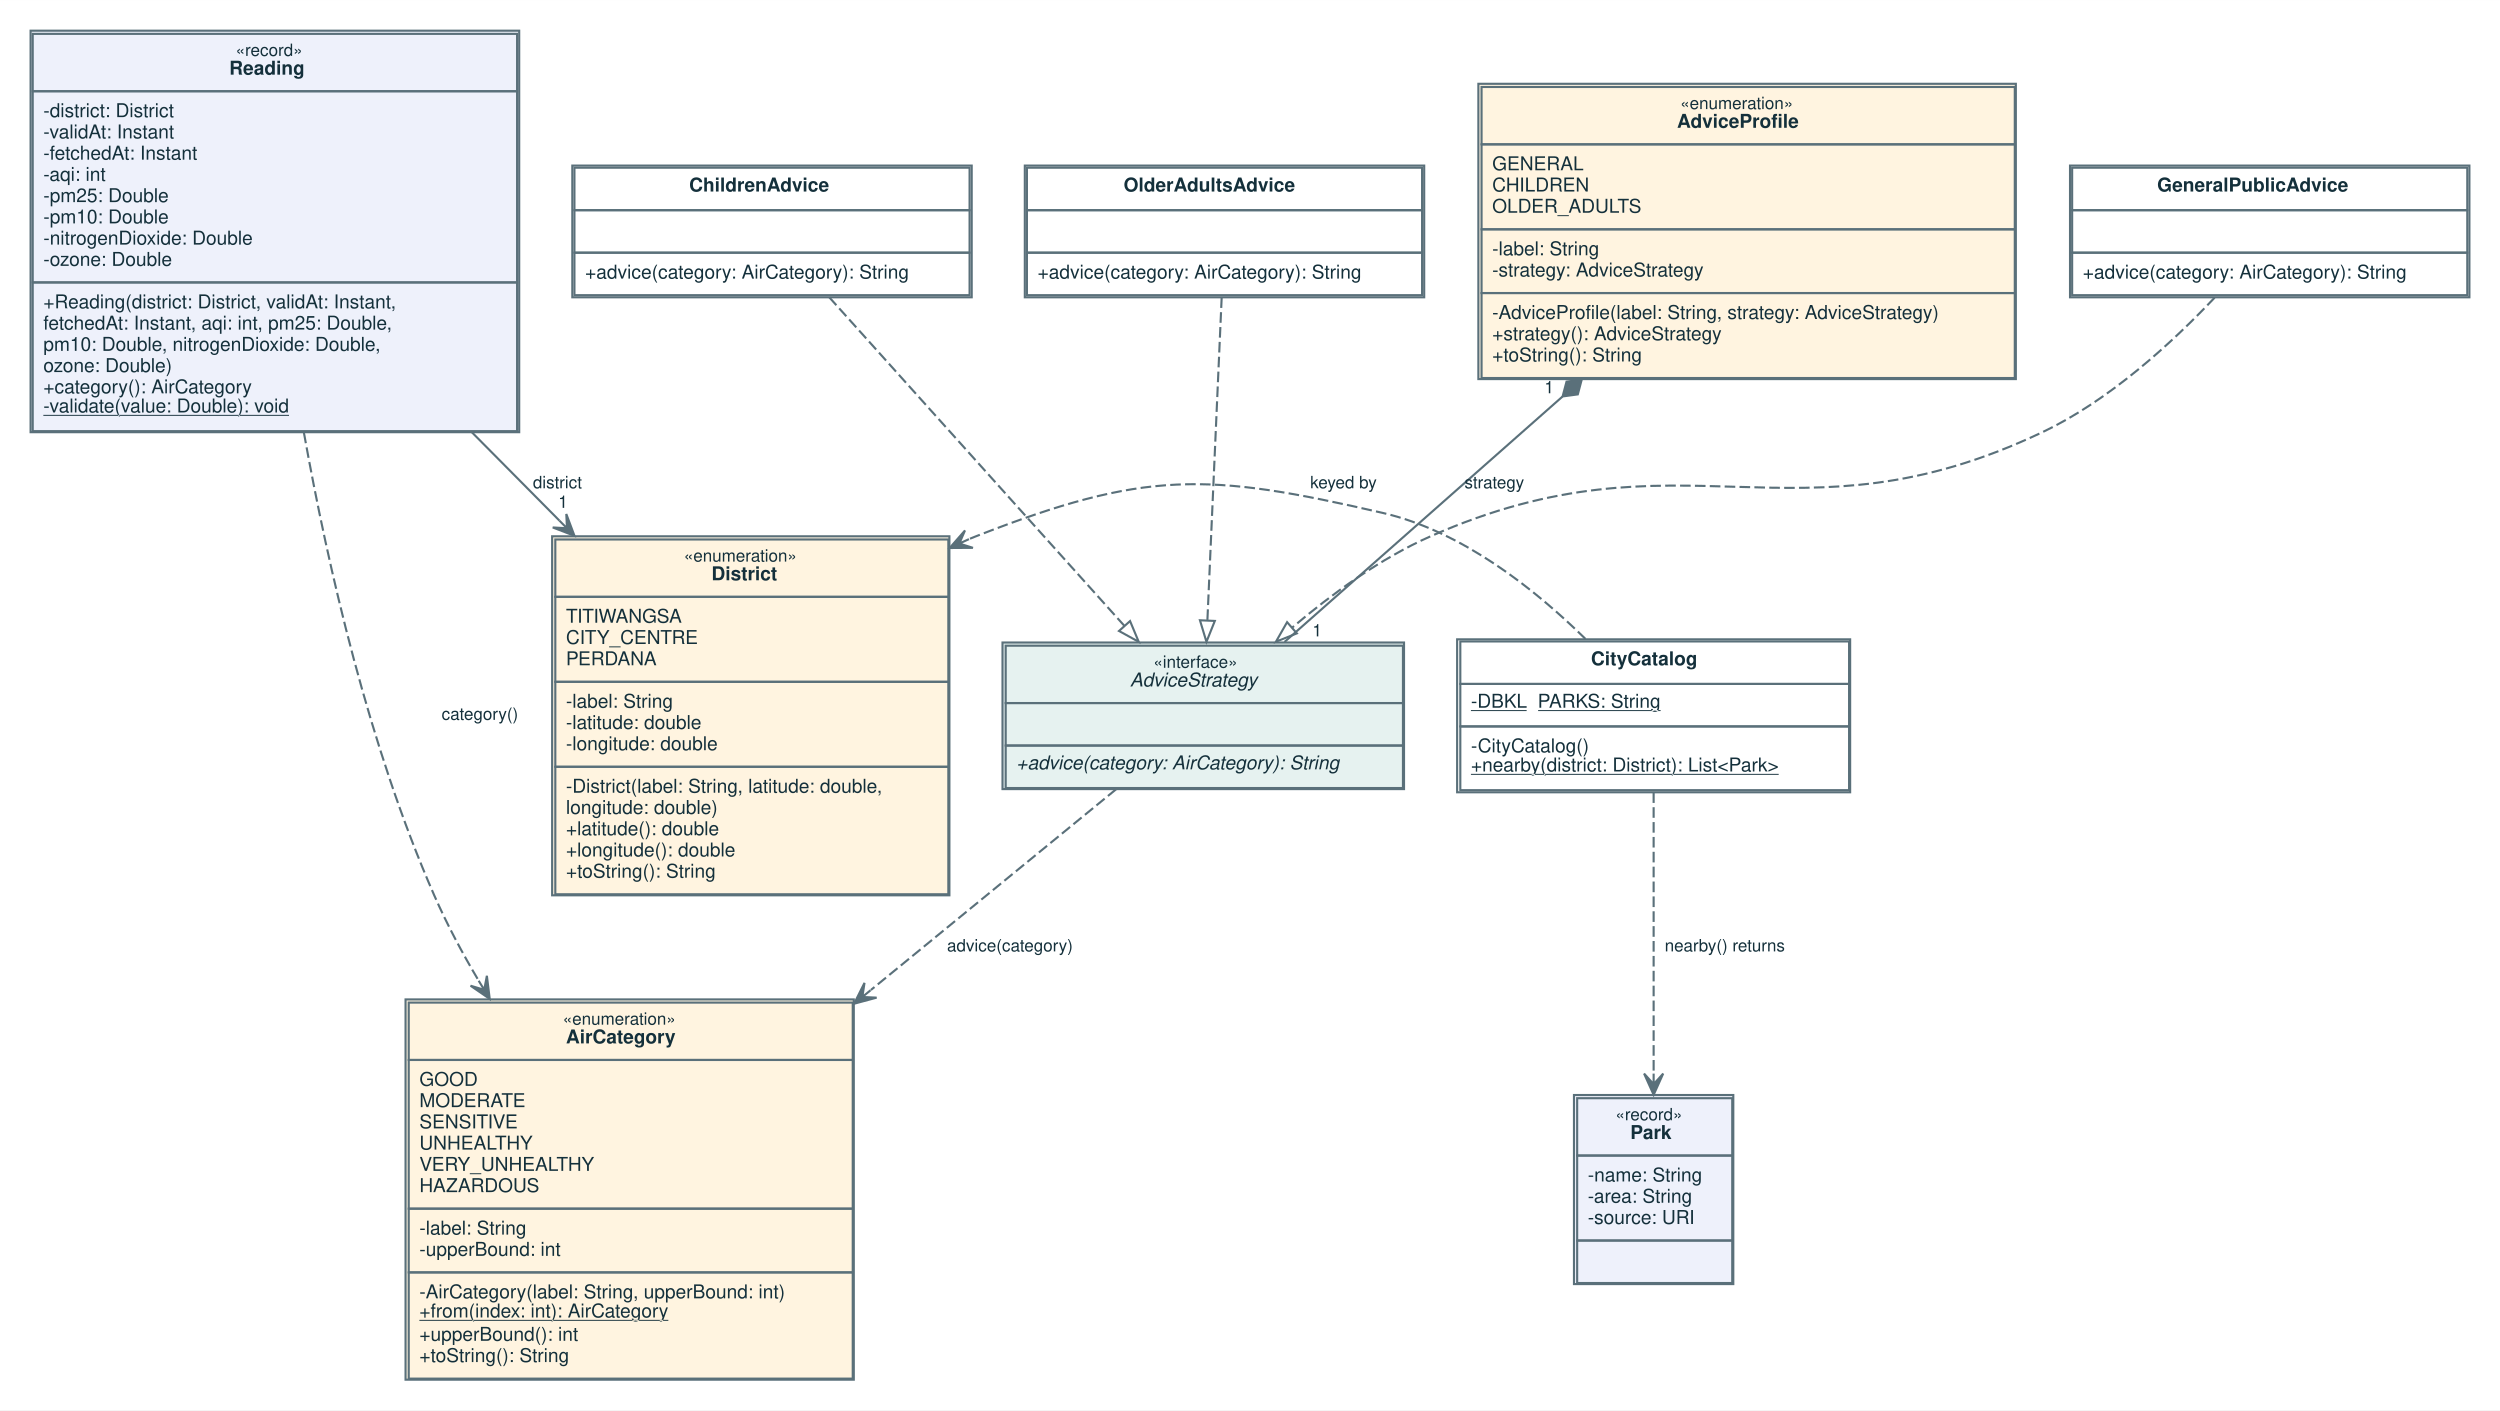
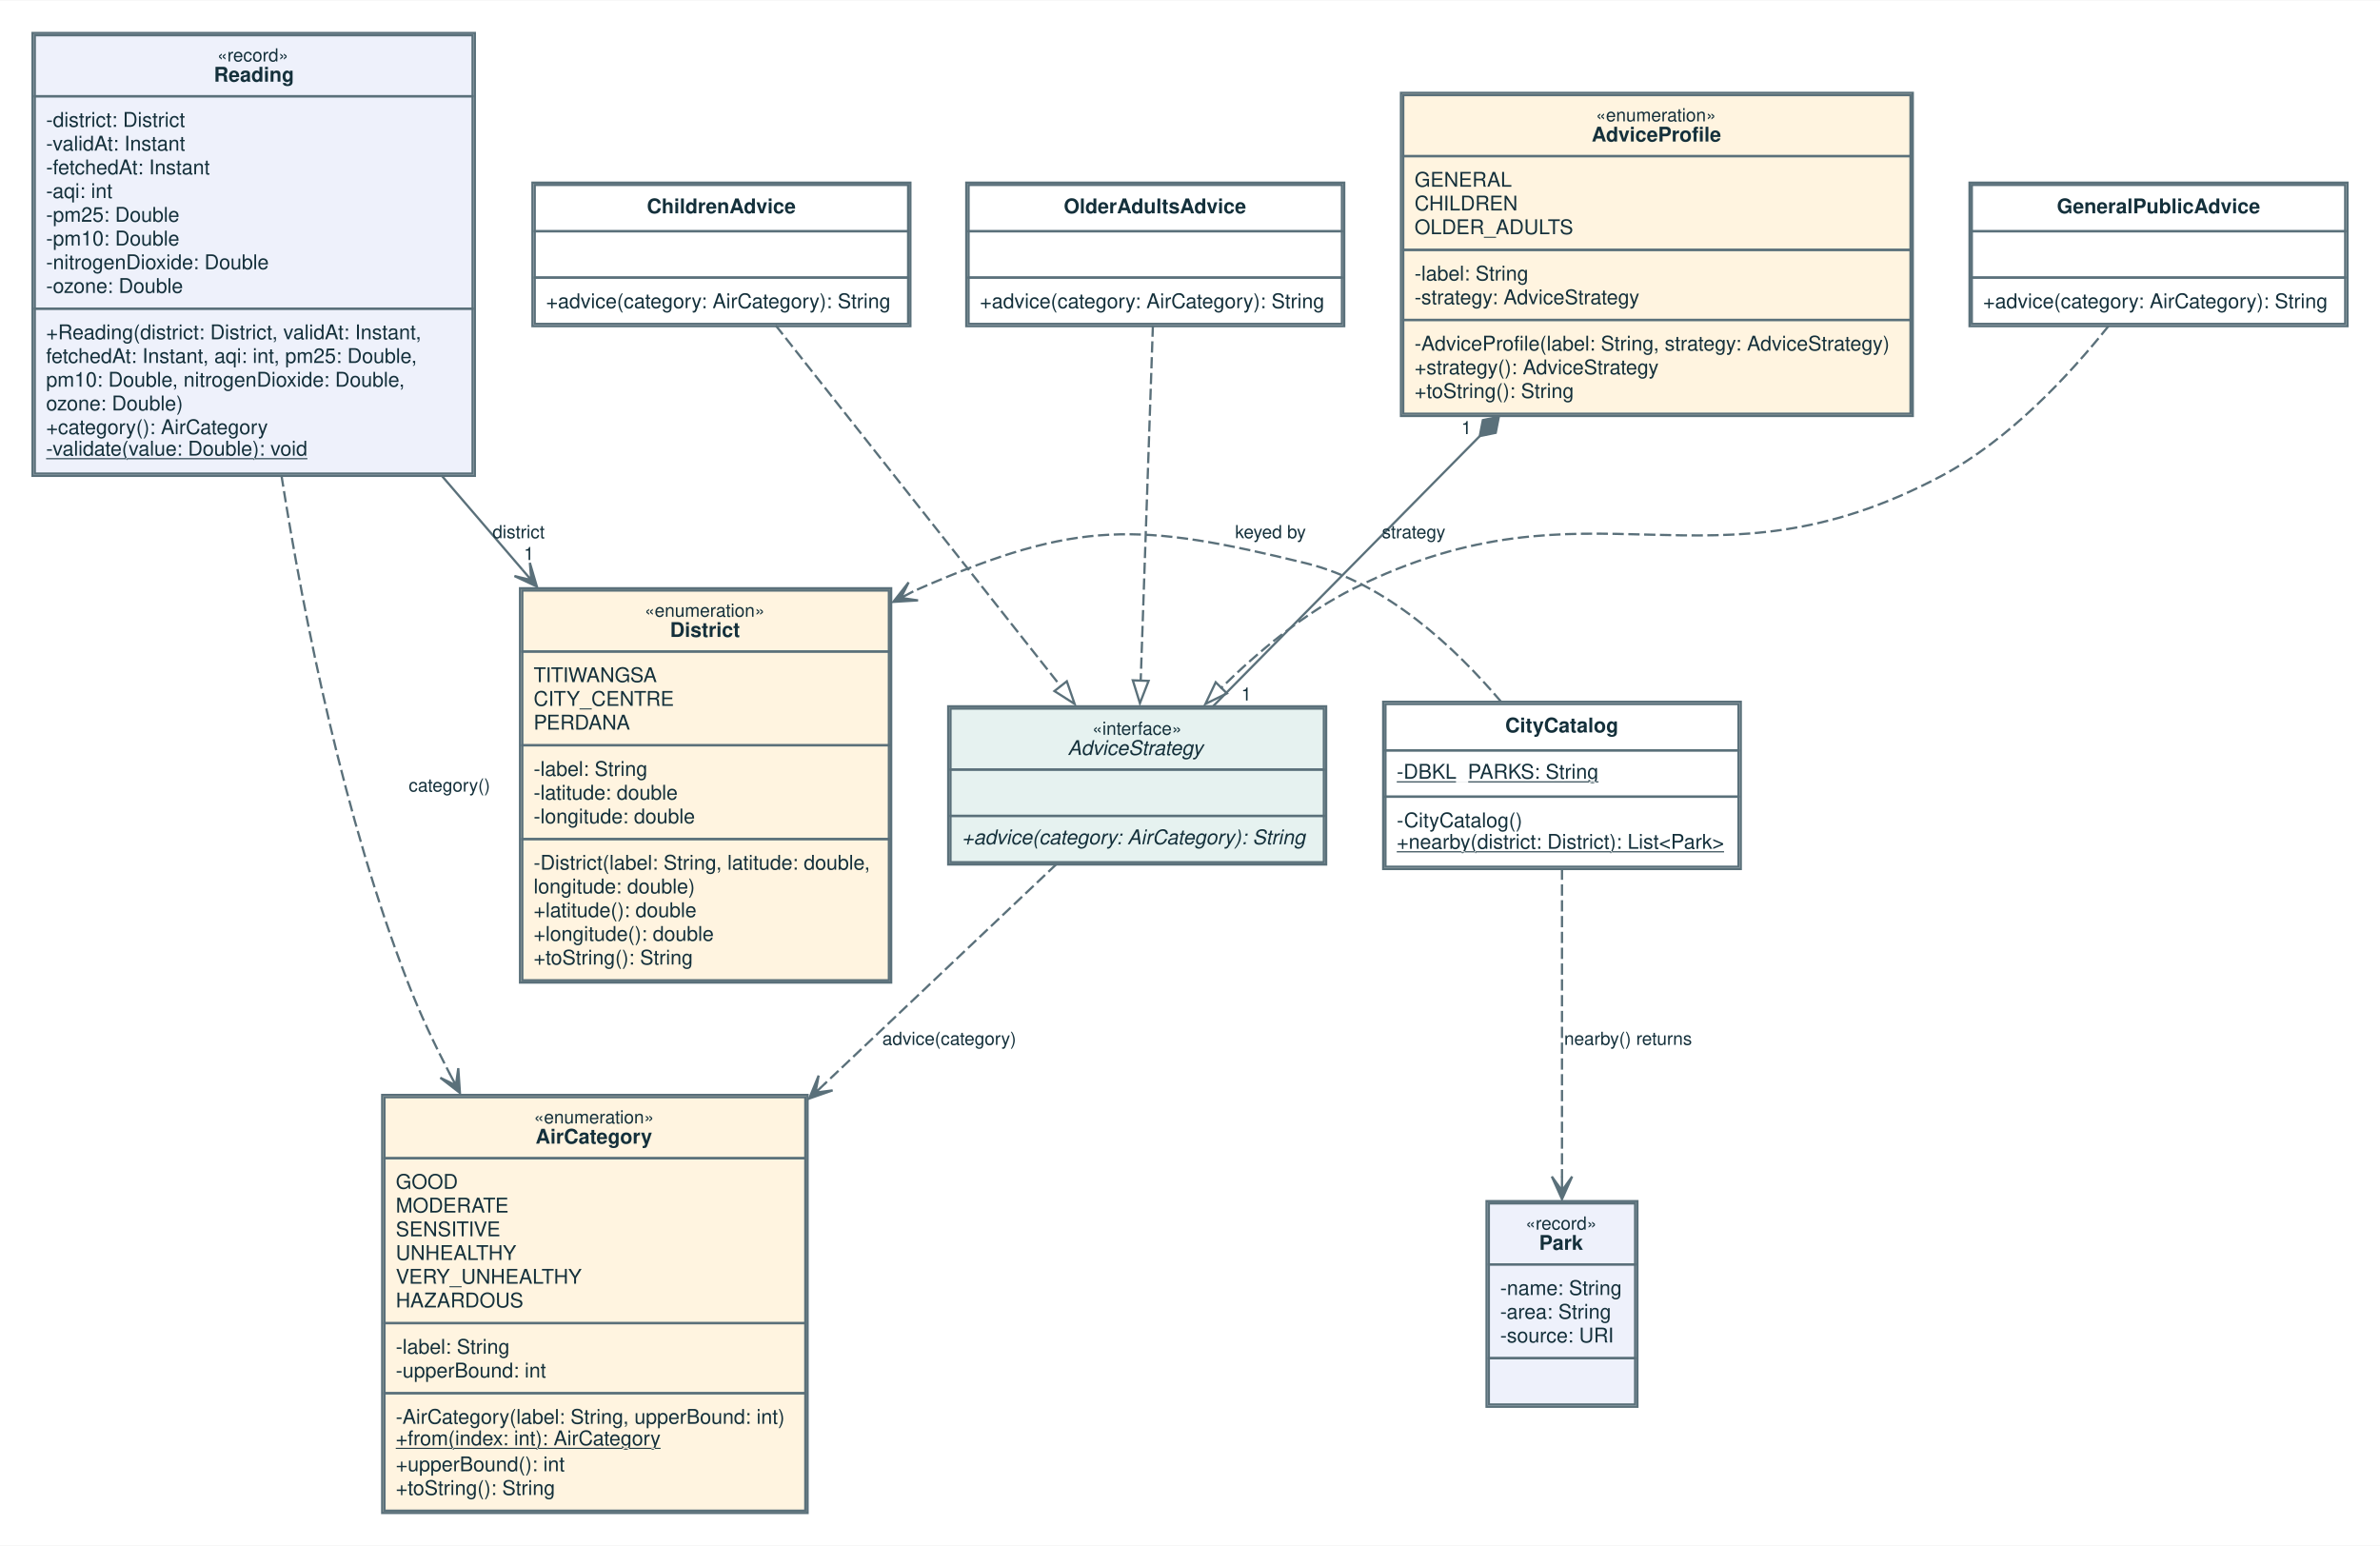
- <svg xmlns="http://www.w3.org/2000/svg" width="1177pt" height="664pt" viewBox="0.00 0.00 1176.80 663.80">
-   <g id="graph0" class="graph" transform="scale(1 1) rotate(0) translate(14.4 649.4)">
-     <polygon fill="white" stroke="transparent" points="-14.4,14.4 -14.4,-649.4 1162.4,-649.4 1162.4,14.4 -14.4,14.4" />
+ <svg xmlns="http://www.w3.org/2000/svg" width="1053pt" height="684pt" viewBox="0.00 0.00 1053.30 683.80">
+   <g id="graph0" class="graph" transform="scale(1 1) rotate(0) translate(14.4 669.4)">
+     <polygon fill="white" stroke="none" points="-14.4,14.4 -14.4,-669.4 1038.9,-669.4 1038.9,14.4 -14.4,14.4" />
    <g id="node1" class="node">
-       <polygon fill="#fff4e0" stroke="transparent" points="681.5,-471 681.5,-610 934.5,-610 934.5,-471 681.5,-471" />
-       <polygon fill="none" stroke="#5a707a" points="683,-581.5 683,-608.5 934,-608.5 934,-581.5 683,-581.5" />
-       <text text-anchor="start" x="776.5" y="-598.1" font-family="Helvetica,sans-Serif" font-size="8.00" fill="#14303b">«enumeration»</text>
-       <text text-anchor="start" x="775" y="-589.3" font-family="Helvetica,sans-Serif" font-weight="bold" font-size="9.00" fill="#14303b">AdviceProfile</text>
-       <polygon fill="none" stroke="#5a707a" points="683,-541.5 683,-581.5 934,-581.5 934,-541.5 683,-541.5" />
-       <text text-anchor="start" x="688" y="-569.3" font-family="Helvetica,sans-Serif" font-size="9.00" fill="#14303b">GENERAL</text>
-       <text text-anchor="start" x="688" y="-559.3" font-family="Helvetica,sans-Serif" font-size="9.00" fill="#14303b">CHILDREN</text>
-       <text text-anchor="start" x="688" y="-549.3" font-family="Helvetica,sans-Serif" font-size="9.00" fill="#14303b">OLDER_ADULTS</text>
-       <polygon fill="none" stroke="#5a707a" points="683,-511.5 683,-541.5 934,-541.5 934,-511.5 683,-511.5" />
-       <text text-anchor="start" x="688" y="-529.3" font-family="Helvetica,sans-Serif" font-size="9.00" fill="#14303b">-label: String</text>
-       <text text-anchor="start" x="688" y="-519.3" font-family="Helvetica,sans-Serif" font-size="9.00" fill="#14303b">-strategy: AdviceStrategy</text>
-       <polygon fill="none" stroke="#5a707a" points="683,-471.5 683,-511.5 934,-511.5 934,-471.5 683,-471.5" />
-       <text text-anchor="start" x="688" y="-499.3" font-family="Helvetica,sans-Serif" font-size="9.00" fill="#14303b">-AdviceProfile(label: String, strategy: AdviceStrategy)</text>
-       <text text-anchor="start" x="688" y="-489.3" font-family="Helvetica,sans-Serif" font-size="9.00" fill="#14303b">+strategy(): AdviceStrategy</text>
-       <text text-anchor="start" x="688" y="-479.3" font-family="Helvetica,sans-Serif" font-size="9.00" fill="#14303b">+toString(): String</text>
-       <polygon fill="none" stroke="#5a707a" points="681.5,-471 681.5,-610 934.5,-610 934.5,-471 681.5,-471" />
+       <polygon fill="#fff4e0" stroke="none" points="605.62,-485.5 605.62,-628.5 832.12,-628.5 832.12,-485.5 605.62,-485.5" />
+       <polygon fill="none" stroke="#5a707a" points="606.62,-600.5 606.62,-627.5 831.12,-627.5 831.12,-600.5 606.62,-600.5" />
+       <text text-anchor="start" x="691.88" y="-615.9" font-family="Helvetica,sans-Serif" font-size="8.00" fill="#14303b">«enumeration»</text>
+       <text text-anchor="start" x="690" y="-606.95" font-family="Helvetica,sans-Serif" font-weight="bold" font-size="9.00" fill="#14303b">AdviceProfile</text>
+       <polygon fill="none" stroke="#5a707a" points="606.62,-559 606.62,-600.5 831.12,-600.5 831.12,-559 606.62,-559" />
+       <text text-anchor="start" x="611.62" y="-586.95" font-family="Helvetica,sans-Serif" font-size="9.00" fill="#14303b">GENERAL</text>
+       <text text-anchor="start" x="611.62" y="-576.45" font-family="Helvetica,sans-Serif" font-size="9.00" fill="#14303b">CHILDREN</text>
+       <text text-anchor="start" x="611.62" y="-565.95" font-family="Helvetica,sans-Serif" font-size="9.00" fill="#14303b">OLDER_ADULTS</text>
+       <polygon fill="none" stroke="#5a707a" points="606.62,-528 606.62,-559 831.12,-559 831.12,-528 606.62,-528" />
+       <text text-anchor="start" x="611.62" y="-545.45" font-family="Helvetica,sans-Serif" font-size="9.00" fill="#14303b">-label: String</text>
+       <text text-anchor="start" x="611.62" y="-534.95" font-family="Helvetica,sans-Serif" font-size="9.00" fill="#14303b">-strategy: AdviceStrategy</text>
+       <polygon fill="none" stroke="#5a707a" points="606.62,-486.5 606.62,-528 831.12,-528 831.12,-486.5 606.62,-486.5" />
+       <text text-anchor="start" x="611.62" y="-514.45" font-family="Helvetica,sans-Serif" font-size="9.00" fill="#14303b">-AdviceProfile(label: String, strategy: AdviceStrategy)</text>
+       <text text-anchor="start" x="611.62" y="-503.95" font-family="Helvetica,sans-Serif" font-size="9.00" fill="#14303b">+strategy(): AdviceStrategy</text>
+       <text text-anchor="start" x="611.62" y="-493.45" font-family="Helvetica,sans-Serif" font-size="9.00" fill="#14303b">+toString(): String</text>
+       <polygon fill="none" stroke="#5a707a" points="605.62,-485.5 605.62,-628.5 832.12,-628.5 832.12,-485.5 605.62,-485.5" />
    </g>
    <g id="node2" class="node">
-       <polygon fill="#e6f2f0" stroke="transparent" points="457.5,-278 457.5,-347 646.5,-347 646.5,-278 457.5,-278" />
-       <polygon fill="none" stroke="#5a707a" points="459,-318.5 459,-345.5 646,-345.5 646,-318.5 459,-318.5" />
-       <text text-anchor="start" x="528.5" y="-335.1" font-family="Helvetica,sans-Serif" font-size="8.00" fill="#14303b">«interface»</text>
-       <text text-anchor="start" x="517.5" y="-326.3" font-family="Helvetica,sans-Serif" font-style="italic" font-size="9.00" fill="#14303b">AdviceStrategy</text>
-       <polygon fill="none" stroke="#5a707a" points="459,-298.5 459,-318.5 646,-318.5 646,-298.5 459,-298.5" />
-       <text text-anchor="start" x="550.5" y="-306.3" font-family="Helvetica,sans-Serif" font-size="9.00" fill="#14303b"> </text>
-       <polygon fill="none" stroke="#5a707a" points="459,-278.5 459,-298.5 646,-298.5 646,-278.5 459,-278.5" />
-       <text text-anchor="start" x="464" y="-287.3" font-family="Helvetica,sans-Serif" font-style="italic" font-size="9.00" fill="#14303b">+advice(category: AirCategory): String</text>
-       <polygon fill="none" stroke="#5a707a" points="457.5,-278 457.5,-347 646.5,-347 646.5,-278 457.5,-278" />
+       <polygon fill="#e6f2f0" stroke="none" points="405.25,-287 405.25,-357 572.5,-357 572.5,-287 405.25,-287" />
+       <polygon fill="none" stroke="#5a707a" points="406.25,-329 406.25,-356 571.5,-356 571.5,-329 406.25,-329" />
+       <text text-anchor="start" x="469" y="-344.4" font-family="Helvetica,sans-Serif" font-size="8.00" fill="#14303b">«interface»</text>
+       <text text-anchor="start" x="458.12" y="-335.45" font-family="Helvetica,sans-Serif" font-style="italic" font-size="9.00" fill="#14303b">AdviceStrategy</text>
+       <polygon fill="none" stroke="#5a707a" points="406.25,-308.5 406.25,-329 571.5,-329 571.5,-308.5 406.25,-308.5" />
+       <text text-anchor="start" x="487.75" y="-315.45" font-family="Helvetica,sans-Serif" font-size="9.00" fill="#14303b"> </text>
+       <polygon fill="none" stroke="#5a707a" points="406.25,-288 406.25,-308.5 571.5,-308.5 571.5,-288 406.25,-288" />
+       <text text-anchor="start" x="411.25" y="-295.95" font-family="Helvetica,sans-Serif" font-style="italic" font-size="9.00" fill="#14303b">+advice(category: AirCategory): String</text>
+       <polygon fill="none" stroke="#5a707a" points="405.25,-287 405.25,-357 572.5,-357 572.5,-287 405.25,-287" />
    </g>
    <g id="edge4" class="edge">
-       <path fill="none" stroke="#5a707a" d="M721.07,-462.75C676.58,-423.48 624.69,-377.67 590.25,-347.26" />
-       <polygon fill="#5a707a" stroke="#5a707a" points="721.15,-462.83 728.3,-463.8 730.15,-470.77 723,-469.8 721.15,-462.83" />
-       <text text-anchor="middle" x="689" y="-419.6" font-family="Helvetica,sans-Serif" font-size="8.00" fill="#14303b">strategy</text>
-       <text text-anchor="middle" x="605.59" y="-349.89" font-family="Helvetica,sans-Serif" font-size="8.00" fill="#14303b">1</text>
-       <text text-anchor="middle" x="714.8" y="-464.34" font-family="Helvetica,sans-Serif" font-size="8.00" fill="#14303b">1</text>
+       <path fill="none" stroke="#5a707a" d="M640.52,-476.62C600.14,-435.72 553.04,-388 522.17,-356.73" />
+       <polygon fill="#5a707a" stroke="#5a707a" points="640.49,-476.59 647.55,-478.05 648.92,-485.13 641.86,-483.67 640.49,-476.59" />
+       <text text-anchor="middle" x="611.23" y="-431.4" font-family="Helvetica,sans-Serif" font-size="8.00" fill="#14303b">strategy</text>
+       <text text-anchor="middle" x="537.17" y="-359.57" font-family="Helvetica,sans-Serif" font-size="8.00" fill="#14303b">1</text>
+       <text text-anchor="middle" x="634.56" y="-477.48" font-family="Helvetica,sans-Serif" font-size="8.00" fill="#14303b">1</text>
    </g>
    <g id="node6" class="node">
-       <polygon fill="#fff4e0" stroke="transparent" points="176.5,0 176.5,-179 387.5,-179 387.5,0 176.5,0" />
-       <polygon fill="none" stroke="#5a707a" points="178,-150.5 178,-177.5 387,-177.5 387,-150.5 178,-150.5" />
-       <text text-anchor="start" x="250.5" y="-167.1" font-family="Helvetica,sans-Serif" font-size="8.00" fill="#14303b">«enumeration»</text>
-       <text text-anchor="start" x="252" y="-158.3" font-family="Helvetica,sans-Serif" font-weight="bold" font-size="9.00" fill="#14303b">AirCategory</text>
-       <polygon fill="none" stroke="#5a707a" points="178,-80.5 178,-150.5 387,-150.5 387,-80.5 178,-80.5" />
-       <text text-anchor="start" x="183" y="-138.3" font-family="Helvetica,sans-Serif" font-size="9.00" fill="#14303b">GOOD</text>
-       <text text-anchor="start" x="183" y="-128.3" font-family="Helvetica,sans-Serif" font-size="9.00" fill="#14303b">MODERATE</text>
-       <text text-anchor="start" x="183" y="-118.3" font-family="Helvetica,sans-Serif" font-size="9.00" fill="#14303b">SENSITIVE</text>
-       <text text-anchor="start" x="183" y="-108.3" font-family="Helvetica,sans-Serif" font-size="9.00" fill="#14303b">UNHEALTHY</text>
-       <text text-anchor="start" x="183" y="-98.3" font-family="Helvetica,sans-Serif" font-size="9.00" fill="#14303b">VERY_UNHEALTHY</text>
-       <text text-anchor="start" x="183" y="-88.3" font-family="Helvetica,sans-Serif" font-size="9.00" fill="#14303b">HAZARDOUS</text>
-       <polygon fill="none" stroke="#5a707a" points="178,-50.5 178,-80.5 387,-80.5 387,-50.5 178,-50.5" />
-       <text text-anchor="start" x="183" y="-68.3" font-family="Helvetica,sans-Serif" font-size="9.00" fill="#14303b">-label: String</text>
-       <text text-anchor="start" x="183" y="-58.3" font-family="Helvetica,sans-Serif" font-size="9.00" fill="#14303b">-upperBound: int</text>
-       <polygon fill="none" stroke="#5a707a" points="178,-0.5 178,-50.5 387,-50.5 387,-0.5 178,-0.5" />
-       <text text-anchor="start" x="183" y="-38.3" font-family="Helvetica,sans-Serif" font-size="9.00" fill="#14303b">-AirCategory(label: String, upperBound: int)</text>
-       <text text-anchor="start" x="183" y="-29.3" font-family="Helvetica,sans-Serif" text-decoration="underline" font-size="9.00" fill="#14303b">+from(index: int): AirCategory</text>
-       <text text-anchor="start" x="183" y="-18.3" font-family="Helvetica,sans-Serif" font-size="9.00" fill="#14303b">+upperBound(): int</text>
-       <text text-anchor="start" x="183" y="-8.3" font-family="Helvetica,sans-Serif" font-size="9.00" fill="#14303b">+toString(): String</text>
-       <polygon fill="none" stroke="#5a707a" points="176.5,0 176.5,-179 387.5,-179 387.5,0 176.5,0" />
+       <polygon fill="#fff4e0" stroke="none" points="154.75,0 154.75,-185 343,-185 343,0 154.75,0" />
+       <polygon fill="none" stroke="#5a707a" points="155.75,-157 155.75,-184 342,-184 342,-157 155.75,-157" />
+       <text text-anchor="start" x="221.88" y="-172.4" font-family="Helvetica,sans-Serif" font-size="8.00" fill="#14303b">«enumeration»</text>
+       <text text-anchor="start" x="222.62" y="-163.45" font-family="Helvetica,sans-Serif" font-weight="bold" font-size="9.00" fill="#14303b">AirCategory</text>
+       <polygon fill="none" stroke="#5a707a" points="155.75,-84 155.75,-157 342,-157 342,-84 155.75,-84" />
+       <text text-anchor="start" x="160.75" y="-143.45" font-family="Helvetica,sans-Serif" font-size="9.00" fill="#14303b">GOOD</text>
+       <text text-anchor="start" x="160.75" y="-132.95" font-family="Helvetica,sans-Serif" font-size="9.00" fill="#14303b">MODERATE</text>
+       <text text-anchor="start" x="160.75" y="-122.45" font-family="Helvetica,sans-Serif" font-size="9.00" fill="#14303b">SENSITIVE</text>
+       <text text-anchor="start" x="160.75" y="-111.95" font-family="Helvetica,sans-Serif" font-size="9.00" fill="#14303b">UNHEALTHY</text>
+       <text text-anchor="start" x="160.75" y="-101.45" font-family="Helvetica,sans-Serif" font-size="9.00" fill="#14303b">VERY_UNHEALTHY</text>
+       <text text-anchor="start" x="160.75" y="-90.95" font-family="Helvetica,sans-Serif" font-size="9.00" fill="#14303b">HAZARDOUS</text>
+       <polygon fill="none" stroke="#5a707a" points="155.75,-53 155.75,-84 342,-84 342,-53 155.75,-53" />
+       <text text-anchor="start" x="160.75" y="-70.45" font-family="Helvetica,sans-Serif" font-size="9.00" fill="#14303b">-label: String</text>
+       <text text-anchor="start" x="160.75" y="-59.95" font-family="Helvetica,sans-Serif" font-size="9.00" fill="#14303b">-upperBound: int</text>
+       <polygon fill="none" stroke="#5a707a" points="155.75,-1 155.75,-53 342,-53 342,-1 155.75,-1" />
+       <text text-anchor="start" x="160.75" y="-39.45" font-family="Helvetica,sans-Serif" font-size="9.00" fill="#14303b">-AirCategory(label: String, upperBound: int)</text>
+       <text text-anchor="start" x="160.75" y="-29.95" font-family="Helvetica,sans-Serif" text-decoration="underline" font-size="9.00" fill="#14303b">+from(index: int): AirCategory</text>
+       <text text-anchor="start" x="160.75" y="-18.45" font-family="Helvetica,sans-Serif" font-size="9.00" fill="#14303b">+upperBound(): int</text>
+       <text text-anchor="start" x="160.75" y="-7.95" font-family="Helvetica,sans-Serif" font-size="9.00" fill="#14303b">+toString(): String</text>
+       <polygon fill="none" stroke="#5a707a" points="154.75,0 154.75,-185 343,-185 343,0 154.75,0" />
    </g>
    <g id="edge5" class="edge">
-       <path fill="none" stroke="#5a707a" stroke-dasharray="5,2" d="M510.99,-277.93C480.23,-252.75 436.53,-216.98 395.54,-183.43" />
-       <polygon fill="#5a707a" stroke="#5a707a" points="387.65,-176.98 398.24,-179.83 391.52,-180.15 395.39,-183.31 395.39,-183.31 395.39,-183.31 391.52,-180.15 392.54,-186.79 387.65,-176.98 387.65,-176.98" />
-       <text text-anchor="middle" x="461" y="-201.6" font-family="Helvetica,sans-Serif" font-size="8.00" fill="#14303b">advice(category)</text>
+       <path fill="none" stroke="#5a707a" stroke-dasharray="5,2" d="M453.2,-287.19C426.02,-261.42 387.16,-224.58 350.61,-189.94" />
+       <polygon fill="#5a707a" stroke="#5a707a" points="343.74,-183.42 354.09,-187.03 346.48,-186.02 350.99,-190.3 350.99,-190.3 350.99,-190.3 346.48,-186.02 347.9,-193.57 343.74,-183.42" />
+       <text text-anchor="middle" x="405.7" y="-207.15" font-family="Helvetica,sans-Serif" font-size="8.00" fill="#14303b">advice(category)</text>
    </g>
    <g id="node3" class="node">
-       <polygon fill="#ffffff" stroke="transparent" points="960,-509.5 960,-571.5 1148,-571.5 1148,-509.5 960,-509.5" />
-       <polygon fill="none" stroke="#5a707a" points="961,-550.5 961,-570.5 1147,-570.5 1147,-550.5 961,-550.5" />
-       <text text-anchor="start" x="1001" y="-559.3" font-family="Helvetica,sans-Serif" font-weight="bold" font-size="9.00" fill="#14303b">GeneralPublicAdvice</text>
-       <polygon fill="none" stroke="#5a707a" points="961,-530.5 961,-550.5 1147,-550.5 1147,-530.5 961,-530.5" />
-       <text text-anchor="start" x="1052" y="-538.3" font-family="Helvetica,sans-Serif" font-size="9.00" fill="#14303b"> </text>
-       <polygon fill="none" stroke="#5a707a" points="961,-510.5 961,-530.5 1147,-530.5 1147,-510.5 961,-510.5" />
-       <text text-anchor="start" x="966" y="-518.3" font-family="Helvetica,sans-Serif" font-size="9.00" fill="#14303b">+advice(category: AirCategory): String</text>
-       <polygon fill="none" stroke="#5a707a" points="960,-509.5 960,-571.5 1148,-571.5 1148,-509.5 960,-509.5" />
+       <polygon fill="#ffffff" stroke="none" points="857.25,-525.25 857.25,-588.75 1024.5,-588.75 1024.5,-525.25 857.25,-525.25" />
+       <polygon fill="none" stroke="#5a707a" points="858.25,-567.25 858.25,-587.75 1023.5,-587.75 1023.5,-567.25 858.25,-567.25" />
+       <text text-anchor="start" x="895.88" y="-575.2" font-family="Helvetica,sans-Serif" font-weight="bold" font-size="9.00" fill="#14303b">GeneralPublicAdvice</text>
+       <polygon fill="none" stroke="#5a707a" points="858.25,-546.75 858.25,-567.25 1023.5,-567.25 1023.5,-546.75 858.25,-546.75" />
+       <text text-anchor="start" x="939.75" y="-553.7" font-family="Helvetica,sans-Serif" font-size="9.00" fill="#14303b"> </text>
+       <polygon fill="none" stroke="#5a707a" points="858.25,-526.25 858.25,-546.75 1023.5,-546.75 1023.5,-526.25 858.25,-526.25" />
+       <text text-anchor="start" x="863.25" y="-533.2" font-family="Helvetica,sans-Serif" font-size="9.00" fill="#14303b">+advice(category: AirCategory): String</text>
+       <polygon fill="none" stroke="#5a707a" points="857.25,-525.25 857.25,-588.75 1024.5,-588.75 1024.5,-525.25 857.25,-525.25" />
    </g>
    <g id="edge1" class="edge">
-       <path fill="none" stroke="#5a707a" stroke-dasharray="5,2" d="M1028.07,-509.33C1008.1,-488.15 978.64,-461.03 947,-446 829.71,-390.3 777.79,-449.42 659,-397 635.42,-386.59 612.46,-369.84 593.89,-354.06" />
-       <polygon fill="none" stroke="#5a707a" points="596.05,-351.3 586.21,-347.38 591.46,-356.58 596.05,-351.3" />
+       <path fill="none" stroke="#5a707a" stroke-dasharray="5,2" d="M918.75,-525.3C901.22,-503.34 874.77,-474.94 844.88,-459 741.06,-403.65 690.27,-461.53 584.88,-409.25 562.97,-398.38 542.29,-381.11 525.78,-364.86" />
+       <polygon fill="none" stroke="#5a707a" points="528.6,-362.73 519.08,-358.07 523.62,-367.65 528.6,-362.73" />
    </g>
    <g id="node4" class="node">
-       <polygon fill="#ffffff" stroke="transparent" points="255,-509.5 255,-571.5 443,-571.5 443,-509.5 255,-509.5" />
-       <polygon fill="none" stroke="#5a707a" points="256,-550.5 256,-570.5 442,-570.5 442,-550.5 256,-550.5" />
-       <text text-anchor="start" x="310" y="-559.3" font-family="Helvetica,sans-Serif" font-weight="bold" font-size="9.00" fill="#14303b">ChildrenAdvice</text>
-       <polygon fill="none" stroke="#5a707a" points="256,-530.5 256,-550.5 442,-550.5 442,-530.5 256,-530.5" />
-       <text text-anchor="start" x="347" y="-538.3" font-family="Helvetica,sans-Serif" font-size="9.00" fill="#14303b"> </text>
-       <polygon fill="none" stroke="#5a707a" points="256,-510.5 256,-530.5 442,-530.5 442,-510.5 256,-510.5" />
-       <text text-anchor="start" x="261" y="-518.3" font-family="Helvetica,sans-Serif" font-size="9.00" fill="#14303b">+advice(category: AirCategory): String</text>
-       <polygon fill="none" stroke="#5a707a" points="255,-509.5 255,-571.5 443,-571.5 443,-509.5 255,-509.5" />
+       <polygon fill="#ffffff" stroke="none" points="221.25,-525.25 221.25,-588.75 388.5,-588.75 388.5,-525.25 221.25,-525.25" />
+       <polygon fill="none" stroke="#5a707a" points="222.25,-567.25 222.25,-587.75 387.5,-587.75 387.5,-567.25 222.25,-567.25" />
+       <text text-anchor="start" x="271.88" y="-575.2" font-family="Helvetica,sans-Serif" font-weight="bold" font-size="9.00" fill="#14303b">ChildrenAdvice</text>
+       <polygon fill="none" stroke="#5a707a" points="222.25,-546.75 222.25,-567.25 387.5,-567.25 387.5,-546.75 222.25,-546.75" />
+       <text text-anchor="start" x="303.75" y="-553.7" font-family="Helvetica,sans-Serif" font-size="9.00" fill="#14303b"> </text>
+       <polygon fill="none" stroke="#5a707a" points="222.25,-526.25 222.25,-546.75 387.5,-546.75 387.5,-526.25 222.25,-526.25" />
+       <text text-anchor="start" x="227.25" y="-533.2" font-family="Helvetica,sans-Serif" font-size="9.00" fill="#14303b">+advice(category: AirCategory): String</text>
+       <polygon fill="none" stroke="#5a707a" points="221.25,-525.25 221.25,-588.75 388.5,-588.75 388.5,-525.25 221.25,-525.25" />
    </g>
    <g id="edge2" class="edge">
-       <path fill="none" stroke="#5a707a" stroke-dasharray="5,2" d="M375.96,-509.49C411.64,-469.76 474.72,-399.54 514.89,-354.82" />
-       <polygon fill="none" stroke="#5a707a" points="517.54,-357.1 521.62,-347.32 512.33,-352.43 517.54,-357.1" />
+       <path fill="none" stroke="#5a707a" stroke-dasharray="5,2" d="M328.93,-525.54C361.17,-484.72 418.55,-412.05 455.11,-365.76" />
+       <polygon fill="none" stroke="#5a707a" points="457.74,-368.07 461.19,-358.06 452.25,-363.74 457.74,-368.07" />
    </g>
    <g id="node5" class="node">
-       <polygon fill="#ffffff" stroke="transparent" points="468,-509.5 468,-571.5 656,-571.5 656,-509.5 468,-509.5" />
-       <polygon fill="none" stroke="#5a707a" points="469,-550.5 469,-570.5 655,-570.5 655,-550.5 469,-550.5" />
-       <text text-anchor="start" x="514.5" y="-559.3" font-family="Helvetica,sans-Serif" font-weight="bold" font-size="9.00" fill="#14303b">OlderAdultsAdvice</text>
-       <polygon fill="none" stroke="#5a707a" points="469,-530.5 469,-550.5 655,-550.5 655,-530.5 469,-530.5" />
-       <text text-anchor="start" x="560" y="-538.3" font-family="Helvetica,sans-Serif" font-size="9.00" fill="#14303b"> </text>
-       <polygon fill="none" stroke="#5a707a" points="469,-510.5 469,-530.5 655,-530.5 655,-510.5 469,-510.5" />
-       <text text-anchor="start" x="474" y="-518.3" font-family="Helvetica,sans-Serif" font-size="9.00" fill="#14303b">+advice(category: AirCategory): String</text>
-       <polygon fill="none" stroke="#5a707a" points="468,-509.5 468,-571.5 656,-571.5 656,-509.5 468,-509.5" />
+       <polygon fill="#ffffff" stroke="none" points="413.25,-525.25 413.25,-588.75 580.5,-588.75 580.5,-525.25 413.25,-525.25" />
+       <polygon fill="none" stroke="#5a707a" points="414.25,-567.25 414.25,-587.75 579.5,-587.75 579.5,-567.25 414.25,-567.25" />
+       <text text-anchor="start" x="456.38" y="-575.2" font-family="Helvetica,sans-Serif" font-weight="bold" font-size="9.00" fill="#14303b">OlderAdultsAdvice</text>
+       <polygon fill="none" stroke="#5a707a" points="414.25,-546.75 414.25,-567.25 579.5,-567.25 579.5,-546.75 414.25,-546.75" />
+       <text text-anchor="start" x="495.75" y="-553.7" font-family="Helvetica,sans-Serif" font-size="9.00" fill="#14303b"> </text>
+       <polygon fill="none" stroke="#5a707a" points="414.25,-526.25 414.25,-546.75 579.5,-546.75 579.5,-526.25 414.25,-526.25" />
+       <text text-anchor="start" x="419.25" y="-533.2" font-family="Helvetica,sans-Serif" font-size="9.00" fill="#14303b">+advice(category: AirCategory): String</text>
+       <polygon fill="none" stroke="#5a707a" points="413.25,-525.25 413.25,-588.75 580.5,-588.75 580.5,-525.25 413.25,-525.25" />
    </g>
    <g id="edge3" class="edge">
-       <path fill="none" stroke="#5a707a" stroke-dasharray="5,2" d="M560.67,-509.49C558.95,-470.5 555.92,-402.14 553.94,-357.34" />
-       <polygon fill="none" stroke="#5a707a" points="557.44,-357.16 553.5,-347.32 550.44,-357.47 557.44,-357.16" />
+       <path fill="none" stroke="#5a707a" stroke-dasharray="5,2" d="M495.83,-525.54C494.45,-485.4 492.02,-414.46 490.42,-368.09" />
+       <polygon fill="none" stroke="#5a707a" points="493.93,-368.26 490.09,-358.38 486.94,-368.5 493.93,-368.26" />
    </g>
    <g id="node7" class="node">
-       <polygon fill="#fff4e0" stroke="transparent" points="245.5,-228 245.5,-397 432.5,-397 432.5,-228 245.5,-228" />
-       <polygon fill="none" stroke="#5a707a" points="247,-368.5 247,-395.5 432,-395.5 432,-368.5 247,-368.5" />
-       <text text-anchor="start" x="307.5" y="-385.1" font-family="Helvetica,sans-Serif" font-size="8.00" fill="#14303b">«enumeration»</text>
-       <text text-anchor="start" x="320.5" y="-376.3" font-family="Helvetica,sans-Serif" font-weight="bold" font-size="9.00" fill="#14303b">District</text>
-       <polygon fill="none" stroke="#5a707a" points="247,-328.5 247,-368.5 432,-368.5 432,-328.5 247,-328.5" />
-       <text text-anchor="start" x="252" y="-356.3" font-family="Helvetica,sans-Serif" font-size="9.00" fill="#14303b">TITIWANGSA</text>
-       <text text-anchor="start" x="252" y="-346.3" font-family="Helvetica,sans-Serif" font-size="9.00" fill="#14303b">CITY_CENTRE</text>
-       <text text-anchor="start" x="252" y="-336.3" font-family="Helvetica,sans-Serif" font-size="9.00" fill="#14303b">PERDANA</text>
-       <polygon fill="none" stroke="#5a707a" points="247,-288.5 247,-328.5 432,-328.5 432,-288.5 247,-288.5" />
-       <text text-anchor="start" x="252" y="-316.3" font-family="Helvetica,sans-Serif" font-size="9.00" fill="#14303b">-label: String</text>
-       <text text-anchor="start" x="252" y="-306.3" font-family="Helvetica,sans-Serif" font-size="9.00" fill="#14303b">-latitude: double</text>
-       <text text-anchor="start" x="252" y="-296.3" font-family="Helvetica,sans-Serif" font-size="9.00" fill="#14303b">-longitude: double</text>
-       <polygon fill="none" stroke="#5a707a" points="247,-228.5 247,-288.5 432,-288.5 432,-228.5 247,-228.5" />
-       <text text-anchor="start" x="252" y="-276.3" font-family="Helvetica,sans-Serif" font-size="9.00" fill="#14303b">-District(label: String, latitude: double,</text>
-       <text text-anchor="start" x="252" y="-266.3" font-family="Helvetica,sans-Serif" font-size="9.00" fill="#14303b">        longitude: double)</text>
-       <text text-anchor="start" x="252" y="-256.3" font-family="Helvetica,sans-Serif" font-size="9.00" fill="#14303b">+latitude(): double</text>
-       <text text-anchor="start" x="252" y="-246.3" font-family="Helvetica,sans-Serif" font-size="9.00" fill="#14303b">+longitude(): double</text>
-       <text text-anchor="start" x="252" y="-236.3" font-family="Helvetica,sans-Serif" font-size="9.00" fill="#14303b">+toString(): String</text>
-       <polygon fill="none" stroke="#5a707a" points="245.5,-228 245.5,-397 432.5,-397 432.5,-228 245.5,-228" />
+       <polygon fill="#fff4e0" stroke="none" points="215.75,-234.75 215.75,-409.25 380,-409.25 380,-234.75 215.75,-234.75" />
+       <polygon fill="none" stroke="#5a707a" points="216.75,-381.25 216.75,-408.25 379,-408.25 379,-381.25 216.75,-381.25" />
+       <text text-anchor="start" x="270.88" y="-396.65" font-family="Helvetica,sans-Serif" font-size="8.00" fill="#14303b">«enumeration»</text>
+       <text text-anchor="start" x="282.12" y="-387.7" font-family="Helvetica,sans-Serif" font-weight="bold" font-size="9.00" fill="#14303b">District</text>
+       <polygon fill="none" stroke="#5a707a" points="216.75,-339.75 216.75,-381.25 379,-381.25 379,-339.75 216.75,-339.75" />
+       <text text-anchor="start" x="221.75" y="-367.7" font-family="Helvetica,sans-Serif" font-size="9.00" fill="#14303b">TITIWANGSA</text>
+       <text text-anchor="start" x="221.75" y="-357.2" font-family="Helvetica,sans-Serif" font-size="9.00" fill="#14303b">CITY_CENTRE</text>
+       <text text-anchor="start" x="221.75" y="-346.7" font-family="Helvetica,sans-Serif" font-size="9.00" fill="#14303b">PERDANA</text>
+       <polygon fill="none" stroke="#5a707a" points="216.75,-298.25 216.75,-339.75 379,-339.75 379,-298.25 216.75,-298.25" />
+       <text text-anchor="start" x="221.75" y="-326.2" font-family="Helvetica,sans-Serif" font-size="9.00" fill="#14303b">-label: String</text>
+       <text text-anchor="start" x="221.75" y="-315.7" font-family="Helvetica,sans-Serif" font-size="9.00" fill="#14303b">-latitude: double</text>
+       <text text-anchor="start" x="221.75" y="-305.2" font-family="Helvetica,sans-Serif" font-size="9.00" fill="#14303b">-longitude: double</text>
+       <polygon fill="none" stroke="#5a707a" points="216.75,-235.75 216.75,-298.25 379,-298.25 379,-235.75 216.75,-235.75" />
+       <text text-anchor="start" x="221.75" y="-284.7" font-family="Helvetica,sans-Serif" font-size="9.00" fill="#14303b">-District(label: String, latitude: double,</text>
+       <text text-anchor="start" x="221.75" y="-274.2" font-family="Helvetica,sans-Serif" font-size="9.00" fill="#14303b">        longitude: double)</text>
+       <text text-anchor="start" x="221.75" y="-263.7" font-family="Helvetica,sans-Serif" font-size="9.00" fill="#14303b">+latitude(): double</text>
+       <text text-anchor="start" x="221.75" y="-253.2" font-family="Helvetica,sans-Serif" font-size="9.00" fill="#14303b">+longitude(): double</text>
+       <text text-anchor="start" x="221.75" y="-242.7" font-family="Helvetica,sans-Serif" font-size="9.00" fill="#14303b">+toString(): String</text>
+       <polygon fill="none" stroke="#5a707a" points="215.75,-234.75 215.75,-409.25 380,-409.25 380,-234.75 215.75,-234.75" />
    </g>
    <g id="node8" class="node">
-       <polygon fill="#ffffff" stroke="transparent" points="671.5,-276.5 671.5,-348.5 856.5,-348.5 856.5,-276.5 671.5,-276.5" />
-       <polygon fill="none" stroke="#5a707a" points="673,-327.5 673,-347.5 856,-347.5 856,-327.5 673,-327.5" />
-       <text text-anchor="start" x="734.5" y="-336.3" font-family="Helvetica,sans-Serif" font-weight="bold" font-size="9.00" fill="#14303b">CityCatalog</text>
-       <polygon fill="none" stroke="#5a707a" points="673,-307.5 673,-327.5 856,-327.5 856,-307.5 673,-307.5" />
-       <text text-anchor="start" x="678" y="-316.3" font-family="Helvetica,sans-Serif" text-decoration="underline" font-size="9.00" fill="#14303b">-DBKL_PARKS: String</text>
-       <polygon fill="none" stroke="#5a707a" points="673,-277.5 673,-307.5 856,-307.5 856,-277.5 673,-277.5" />
-       <text text-anchor="start" x="678" y="-295.3" font-family="Helvetica,sans-Serif" font-size="9.00" fill="#14303b">-CityCatalog()</text>
-       <text text-anchor="start" x="678" y="-286.3" font-family="Helvetica,sans-Serif" text-decoration="underline" font-size="9.00" fill="#14303b">+nearby(district: District): List&lt;Park&gt;</text>
-       <polygon fill="none" stroke="#5a707a" points="671.5,-276.5 671.5,-348.5 856.5,-348.5 856.5,-276.5 671.5,-276.5" />
+       <polygon fill="#ffffff" stroke="none" points="597.75,-285 597.75,-359 756,-359 756,-285 597.75,-285" />
+       <polygon fill="none" stroke="#5a707a" points="598.75,-337.5 598.75,-358 755,-358 755,-337.5 598.75,-337.5" />
+       <text text-anchor="start" x="651.75" y="-345.45" font-family="Helvetica,sans-Serif" font-weight="bold" font-size="9.00" fill="#14303b">CityCatalog</text>
+       <polygon fill="none" stroke="#5a707a" points="598.75,-317 598.75,-337.5 755,-337.5 755,-317 598.75,-317" />
+       <text text-anchor="start" x="603.75" y="-324.95" font-family="Helvetica,sans-Serif" text-decoration="underline" font-size="9.00" fill="#14303b">-DBKL_PARKS: String</text>
+       <polygon fill="none" stroke="#5a707a" points="598.75,-286 598.75,-317 755,-317 755,-286 598.75,-286" />
+       <text text-anchor="start" x="603.75" y="-303.45" font-family="Helvetica,sans-Serif" font-size="9.00" fill="#14303b">-CityCatalog()</text>
+       <text text-anchor="start" x="603.75" y="-293.95" font-family="Helvetica,sans-Serif" text-decoration="underline" font-size="9.00" fill="#14303b">+nearby(district: District): List&lt;Park&gt;</text>
+       <polygon fill="none" stroke="#5a707a" points="597.75,-285 597.75,-359 756,-359 756,-285 597.75,-285" />
    </g>
    <g id="edge9" class="edge">
-       <path fill="none" stroke="#5a707a" stroke-dasharray="5,2" d="M731.92,-348.68C708.32,-371.92 673.95,-399.33 636.5,-408 553.44,-427.22 524.42,-427.99 445,-397 443.96,-396.59 442.92,-396.17 441.88,-395.74" />
-       <polygon fill="#5a707a" stroke="#5a707a" points="432.62,-391.49 443.59,-391.57 437.17,-393.58 441.71,-395.66 441.71,-395.66 441.71,-395.66 437.17,-393.58 439.84,-399.75 432.62,-391.49 432.62,-391.49" />
-       <text text-anchor="middle" x="618" y="-419.6" font-family="Helvetica,sans-Serif" font-size="8.00" fill="#14303b">keyed by</text>
+       <path fill="none" stroke="#5a707a" stroke-dasharray="5,2" d="M650,-358.93C629.58,-383.06 599.03,-411.65 563.62,-420.31 489.76,-438.39 462.59,-439.64 392.88,-409.25 391.77,-408.77 390.67,-408.27 389.58,-407.75" />
+       <polygon fill="#5a707a" stroke="#5a707a" points="380.95,-403.23 391.89,-403.89 384.3,-404.98 389.8,-407.87 389.8,-407.87 389.8,-407.87 384.3,-404.98 387.72,-411.86 380.95,-403.23" />
+       <text text-anchor="middle" x="547.88" y="-431.4" font-family="Helvetica,sans-Serif" font-size="8.00" fill="#14303b">keyed by</text>
    </g>
    <g id="node9" class="node">
-       <polygon fill="#eef1fb" stroke="transparent" points="726.5,-45 726.5,-134 801.5,-134 801.5,-45 726.5,-45" />
-       <polygon fill="none" stroke="#5a707a" points="728,-105.5 728,-132.5 801,-132.5 801,-105.5 728,-105.5" />
-       <text text-anchor="start" x="746" y="-122.1" font-family="Helvetica,sans-Serif" font-size="8.00" fill="#14303b">«record»</text>
-       <text text-anchor="start" x="753" y="-113.3" font-family="Helvetica,sans-Serif" font-weight="bold" font-size="9.00" fill="#14303b">Park</text>
-       <polygon fill="none" stroke="#5a707a" points="728,-65.5 728,-105.5 801,-105.5 801,-65.5 728,-65.5" />
-       <text text-anchor="start" x="733" y="-93.3" font-family="Helvetica,sans-Serif" font-size="9.00" fill="#14303b">-name: String</text>
-       <text text-anchor="start" x="733" y="-83.3" font-family="Helvetica,sans-Serif" font-size="9.00" fill="#14303b">-area: String</text>
-       <text text-anchor="start" x="733" y="-73.3" font-family="Helvetica,sans-Serif" font-size="9.00" fill="#14303b">-source: URI</text>
-       <polygon fill="none" stroke="#5a707a" points="728,-45.5 728,-65.5 801,-65.5 801,-45.5 728,-45.5" />
-       <text text-anchor="start" x="762.5" y="-53.3" font-family="Helvetica,sans-Serif" font-size="9.00" fill="#14303b"> </text>
-       <polygon fill="none" stroke="#5a707a" points="726.5,-45 726.5,-134 801.5,-134 801.5,-45 726.5,-45" />
+       <polygon fill="#eef1fb" stroke="none" points="643.5,-47 643.5,-138 710.25,-138 710.25,-47 643.5,-47" />
+       <polygon fill="none" stroke="#5a707a" points="644.5,-110 644.5,-137 709.25,-137 709.25,-110 644.5,-110" />
+       <text text-anchor="start" x="660.75" y="-125.4" font-family="Helvetica,sans-Serif" font-size="8.00" fill="#14303b">«record»</text>
+       <text text-anchor="start" x="666.75" y="-116.45" font-family="Helvetica,sans-Serif" font-weight="bold" font-size="9.00" fill="#14303b">Park</text>
+       <polygon fill="none" stroke="#5a707a" points="644.5,-68.5 644.5,-110 709.25,-110 709.25,-68.5 644.5,-68.5" />
+       <text text-anchor="start" x="649.5" y="-96.45" font-family="Helvetica,sans-Serif" font-size="9.00" fill="#14303b">-name: String</text>
+       <text text-anchor="start" x="649.5" y="-85.95" font-family="Helvetica,sans-Serif" font-size="9.00" fill="#14303b">-area: String</text>
+       <text text-anchor="start" x="649.5" y="-75.45" font-family="Helvetica,sans-Serif" font-size="9.00" fill="#14303b">-source: URI</text>
+       <polygon fill="none" stroke="#5a707a" points="644.5,-48 644.5,-68.5 709.25,-68.5 709.25,-48 644.5,-48" />
+       <text text-anchor="start" x="675.75" y="-54.95" font-family="Helvetica,sans-Serif" font-size="9.00" fill="#14303b"> </text>
+       <polygon fill="none" stroke="#5a707a" points="643.5,-47 643.5,-138 710.25,-138 710.25,-47 643.5,-47" />
    </g>
    <g id="edge8" class="edge">
-       <path fill="none" stroke="#5a707a" stroke-dasharray="5,2" d="M764,-276.48C764,-240.91 764,-185.36 764,-144.22" />
-       <polygon fill="#5a707a" stroke="#5a707a" points="764,-134.09 768.5,-144.09 764,-139.09 764,-144.09 764,-144.09 764,-144.09 764,-139.09 759.5,-144.09 764,-134.09 764,-134.09" />
-       <text text-anchor="middle" x="797.5" y="-201.6" font-family="Helvetica,sans-Serif" font-size="8.00" fill="#14303b">nearby() returns</text>
+       <path fill="none" stroke="#5a707a" stroke-dasharray="5,2" d="M676.88,-285.2C676.88,-248.56 676.88,-191.12 676.88,-148.67" />
+       <polygon fill="#5a707a" stroke="#5a707a" points="676.88,-138.89 681.38,-148.89 676.88,-142.67 676.88,-148.89 676.88,-148.89 676.88,-148.89 676.88,-142.67 672.38,-148.89 676.88,-138.89" />
+       <text text-anchor="middle" x="706.12" y="-207.15" font-family="Helvetica,sans-Serif" font-size="8.00" fill="#14303b">nearby() returns</text>
    </g>
    <g id="node10" class="node">
-       <polygon fill="#eef1fb" stroke="transparent" points="0,-446 0,-635 230,-635 230,-446 0,-446" />
-       <polygon fill="none" stroke="#5a707a" points="1,-606.5 1,-633.5 229,-633.5 229,-606.5 1,-606.5" />
-       <text text-anchor="start" x="96.5" y="-623.1" font-family="Helvetica,sans-Serif" font-size="8.00" fill="#14303b">«record»</text>
-       <text text-anchor="start" x="93.5" y="-614.3" font-family="Helvetica,sans-Serif" font-weight="bold" font-size="9.00" fill="#14303b">Reading</text>
-       <polygon fill="none" stroke="#5a707a" points="1,-516.5 1,-606.5 229,-606.5 229,-516.5 1,-516.5" />
-       <text text-anchor="start" x="6" y="-594.3" font-family="Helvetica,sans-Serif" font-size="9.00" fill="#14303b">-district: District</text>
-       <text text-anchor="start" x="6" y="-584.3" font-family="Helvetica,sans-Serif" font-size="9.00" fill="#14303b">-validAt: Instant</text>
-       <text text-anchor="start" x="6" y="-574.3" font-family="Helvetica,sans-Serif" font-size="9.00" fill="#14303b">-fetchedAt: Instant</text>
-       <text text-anchor="start" x="6" y="-564.3" font-family="Helvetica,sans-Serif" font-size="9.00" fill="#14303b">-aqi: int</text>
-       <text text-anchor="start" x="6" y="-554.3" font-family="Helvetica,sans-Serif" font-size="9.00" fill="#14303b">-pm25: Double</text>
-       <text text-anchor="start" x="6" y="-544.3" font-family="Helvetica,sans-Serif" font-size="9.00" fill="#14303b">-pm10: Double</text>
-       <text text-anchor="start" x="6" y="-534.3" font-family="Helvetica,sans-Serif" font-size="9.00" fill="#14303b">-nitrogenDioxide: Double</text>
-       <text text-anchor="start" x="6" y="-524.3" font-family="Helvetica,sans-Serif" font-size="9.00" fill="#14303b">-ozone: Double</text>
-       <polygon fill="none" stroke="#5a707a" points="1,-446.5 1,-516.5 229,-516.5 229,-446.5 1,-446.5" />
-       <text text-anchor="start" x="6" y="-504.3" font-family="Helvetica,sans-Serif" font-size="9.00" fill="#14303b">+Reading(district: District, validAt: Instant,</text>
-       <text text-anchor="start" x="6" y="-494.3" font-family="Helvetica,sans-Serif" font-size="9.00" fill="#14303b">        fetchedAt: Instant, aqi: int, pm25: Double,</text>
-       <text text-anchor="start" x="6" y="-484.3" font-family="Helvetica,sans-Serif" font-size="9.00" fill="#14303b">        pm10: Double, nitrogenDioxide: Double,</text>
-       <text text-anchor="start" x="6" y="-474.3" font-family="Helvetica,sans-Serif" font-size="9.00" fill="#14303b">        ozone: Double)</text>
-       <text text-anchor="start" x="6" y="-464.3" font-family="Helvetica,sans-Serif" font-size="9.00" fill="#14303b">+category(): AirCategory</text>
-       <text text-anchor="start" x="6" y="-455.3" font-family="Helvetica,sans-Serif" text-decoration="underline" font-size="9.00" fill="#14303b">-validate(value: Double): void</text>
-       <polygon fill="none" stroke="#5a707a" points="0,-446 0,-635 230,-635 230,-446 0,-446" />
+       <polygon fill="#eef1fb" stroke="none" points="0,-459 0,-655 195.75,-655 195.75,-459 0,-459" />
+       <polygon fill="none" stroke="#5a707a" points="1,-627 1,-654 194.75,-654 194.75,-627 1,-627" />
+       <text text-anchor="start" x="81.75" y="-642.4" font-family="Helvetica,sans-Serif" font-size="8.00" fill="#14303b">«record»</text>
+       <text text-anchor="start" x="80.25" y="-633.45" font-family="Helvetica,sans-Serif" font-weight="bold" font-size="9.00" fill="#14303b">Reading</text>
+       <polygon fill="none" stroke="#5a707a" points="1,-533 1,-627 194.75,-627 194.75,-533 1,-533" />
+       <text text-anchor="start" x="6" y="-613.45" font-family="Helvetica,sans-Serif" font-size="9.00" fill="#14303b">-district: District</text>
+       <text text-anchor="start" x="6" y="-602.95" font-family="Helvetica,sans-Serif" font-size="9.00" fill="#14303b">-validAt: Instant</text>
+       <text text-anchor="start" x="6" y="-592.45" font-family="Helvetica,sans-Serif" font-size="9.00" fill="#14303b">-fetchedAt: Instant</text>
+       <text text-anchor="start" x="6" y="-581.95" font-family="Helvetica,sans-Serif" font-size="9.00" fill="#14303b">-aqi: int</text>
+       <text text-anchor="start" x="6" y="-571.45" font-family="Helvetica,sans-Serif" font-size="9.00" fill="#14303b">-pm25: Double</text>
+       <text text-anchor="start" x="6" y="-560.95" font-family="Helvetica,sans-Serif" font-size="9.00" fill="#14303b">-pm10: Double</text>
+       <text text-anchor="start" x="6" y="-550.45" font-family="Helvetica,sans-Serif" font-size="9.00" fill="#14303b">-nitrogenDioxide: Double</text>
+       <text text-anchor="start" x="6" y="-539.95" font-family="Helvetica,sans-Serif" font-size="9.00" fill="#14303b">-ozone: Double</text>
+       <polygon fill="none" stroke="#5a707a" points="1,-460 1,-533 194.75,-533 194.75,-460 1,-460" />
+       <text text-anchor="start" x="6" y="-519.45" font-family="Helvetica,sans-Serif" font-size="9.00" fill="#14303b">+Reading(district: District, validAt: Instant,</text>
+       <text text-anchor="start" x="6" y="-508.95" font-family="Helvetica,sans-Serif" font-size="9.00" fill="#14303b">        fetchedAt: Instant, aqi: int, pm25: Double,</text>
+       <text text-anchor="start" x="6" y="-498.45" font-family="Helvetica,sans-Serif" font-size="9.00" fill="#14303b">        pm10: Double, nitrogenDioxide: Double,</text>
+       <text text-anchor="start" x="6" y="-487.95" font-family="Helvetica,sans-Serif" font-size="9.00" fill="#14303b">        ozone: Double)</text>
+       <text text-anchor="start" x="6" y="-477.45" font-family="Helvetica,sans-Serif" font-size="9.00" fill="#14303b">+category(): AirCategory</text>
+       <text text-anchor="start" x="6" y="-467.95" font-family="Helvetica,sans-Serif" text-decoration="underline" font-size="9.00" fill="#14303b">-validate(value: Double): void</text>
+       <polygon fill="none" stroke="#5a707a" points="0,-459 0,-655 195.75,-655 195.75,-459 0,-459" />
    </g>
    <g id="edge7" class="edge">
-       <path fill="none" stroke="#5a707a" stroke-dasharray="5,2" d="M128.66,-445.74C140.02,-382.41 159.36,-297.93 190,-228 195.91,-214.51 203.14,-200.91 210.93,-187.79" />
-       <polygon fill="#5a707a" stroke="#5a707a" points="216.12,-179.23 214.78,-190.12 213.53,-183.51 210.93,-187.78 210.93,-187.78 210.93,-187.78 213.53,-183.51 207.09,-185.45 216.12,-179.23 216.12,-179.23" />
-       <text text-anchor="middle" x="211.5" y="-310.6" font-family="Helvetica,sans-Serif" font-size="8.00" fill="#14303b">category()</text>
+       <path fill="none" stroke="#5a707a" stroke-dasharray="5,2" d="M110.17,-459.15C120.41,-394.15 137.96,-307.45 166.12,-234.75 171.33,-221.32 177.72,-207.66 184.62,-194.4" />
+       <polygon fill="#5a707a" stroke="#5a707a" points="189.15,-185.9 188.42,-196.85 187.37,-189.24 184.45,-194.73 184.45,-194.73 184.45,-194.73 187.37,-189.24 180.47,-192.61 189.15,-185.9" />
+       <text text-anchor="middle" x="184.5" y="-319.27" font-family="Helvetica,sans-Serif" font-size="8.00" fill="#14303b">category()</text>
    </g>
    <g id="edge6" class="edge">
-       <path fill="none" stroke="#5a707a" d="M207.73,-445.95C221.36,-432.19 235.38,-418.04 248.96,-404.35" />
-       <polygon fill="#5a707a" stroke="#5a707a" points="256.01,-397.23 252.17,-407.5 252.49,-400.78 248.97,-404.33 248.97,-404.33 248.97,-404.33 252.49,-400.78 245.78,-401.16 256.01,-397.23 256.01,-397.23" />
-       <text text-anchor="middle" x="248" y="-419.6" font-family="Helvetica,sans-Serif" font-size="8.00" fill="#14303b">district</text>
-       <text text-anchor="middle" x="250.61" y="-410.39" font-family="Helvetica,sans-Serif" font-size="8.00" fill="#14303b">1</text>
+       <path fill="none" stroke="#5a707a" d="M180.96,-459.21C192.78,-445.44 204.92,-431.29 216.71,-417.56" />
+       <polygon fill="#5a707a" stroke="#5a707a" points="223.2,-410 220.1,-420.52 220.73,-412.87 216.68,-417.59 216.68,-417.59 216.68,-417.59 220.73,-412.87 213.27,-414.66 223.2,-410" />
+       <text text-anchor="middle" x="215.12" y="-431.4" font-family="Helvetica,sans-Serif" font-size="8.00" fill="#14303b">district</text>
+       <text text-anchor="middle" x="219.68" y="-421.76" font-family="Helvetica,sans-Serif" font-size="8.00" fill="#14303b">1</text>
    </g>
  </g>
</svg>
